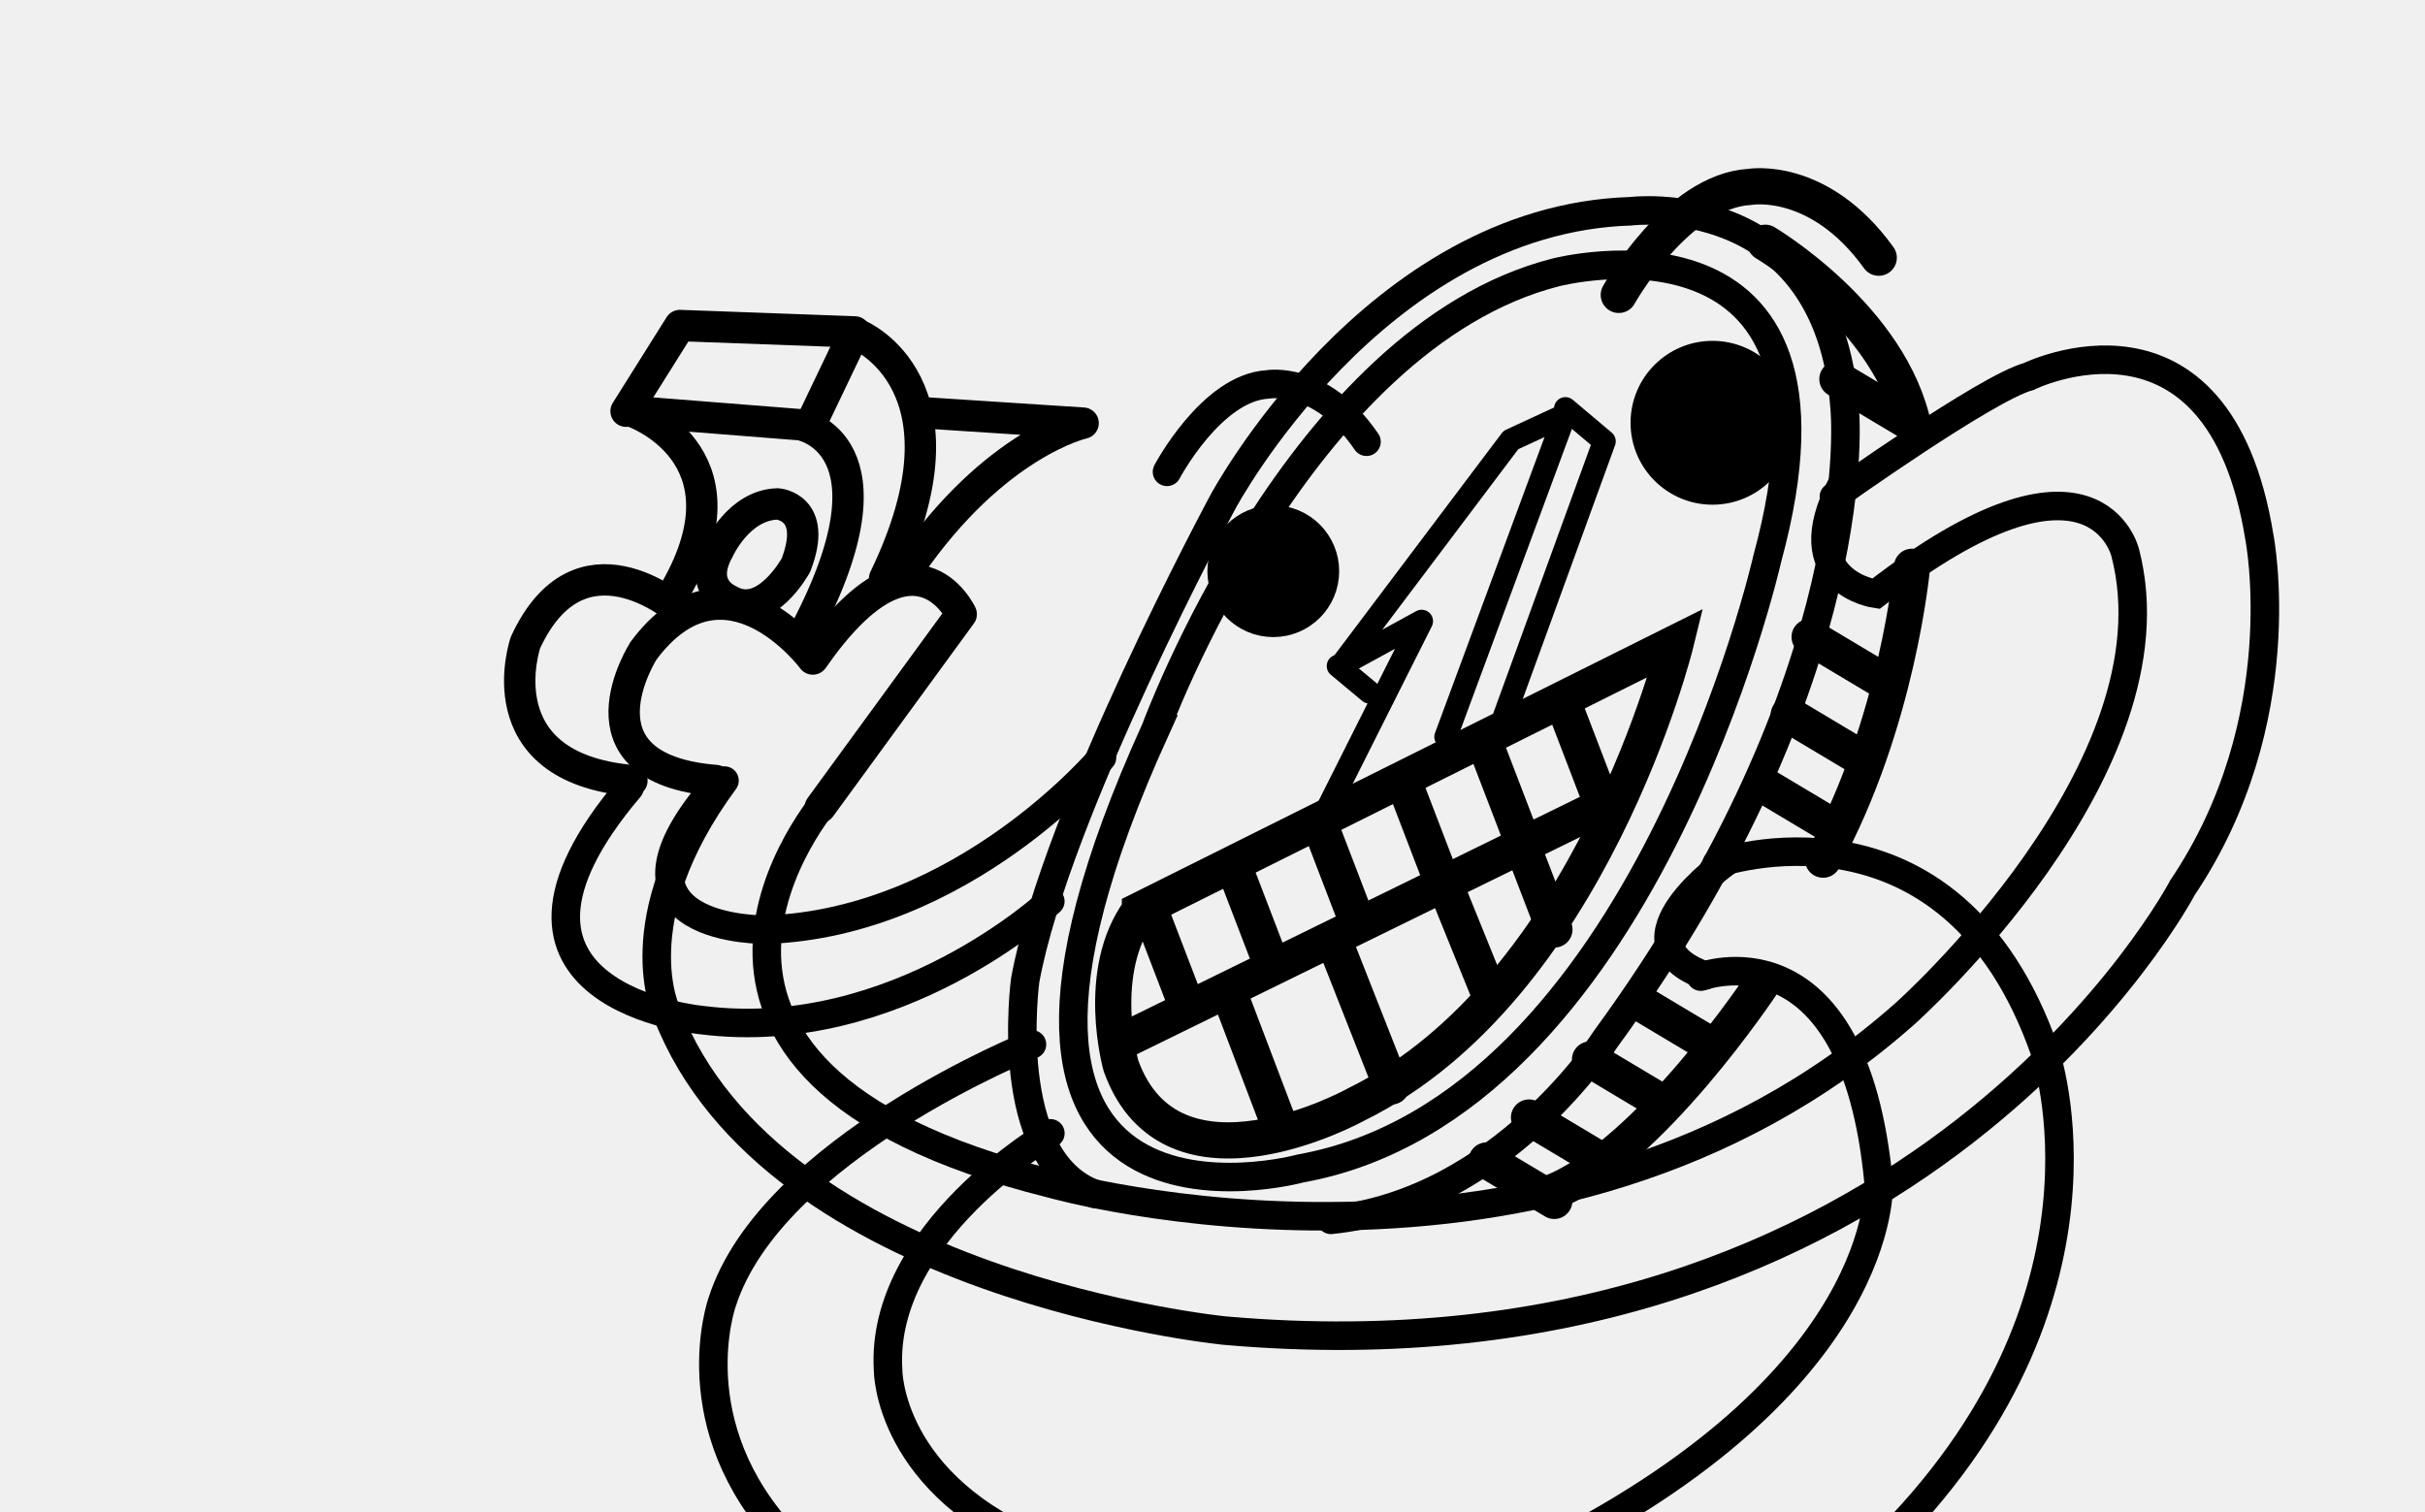
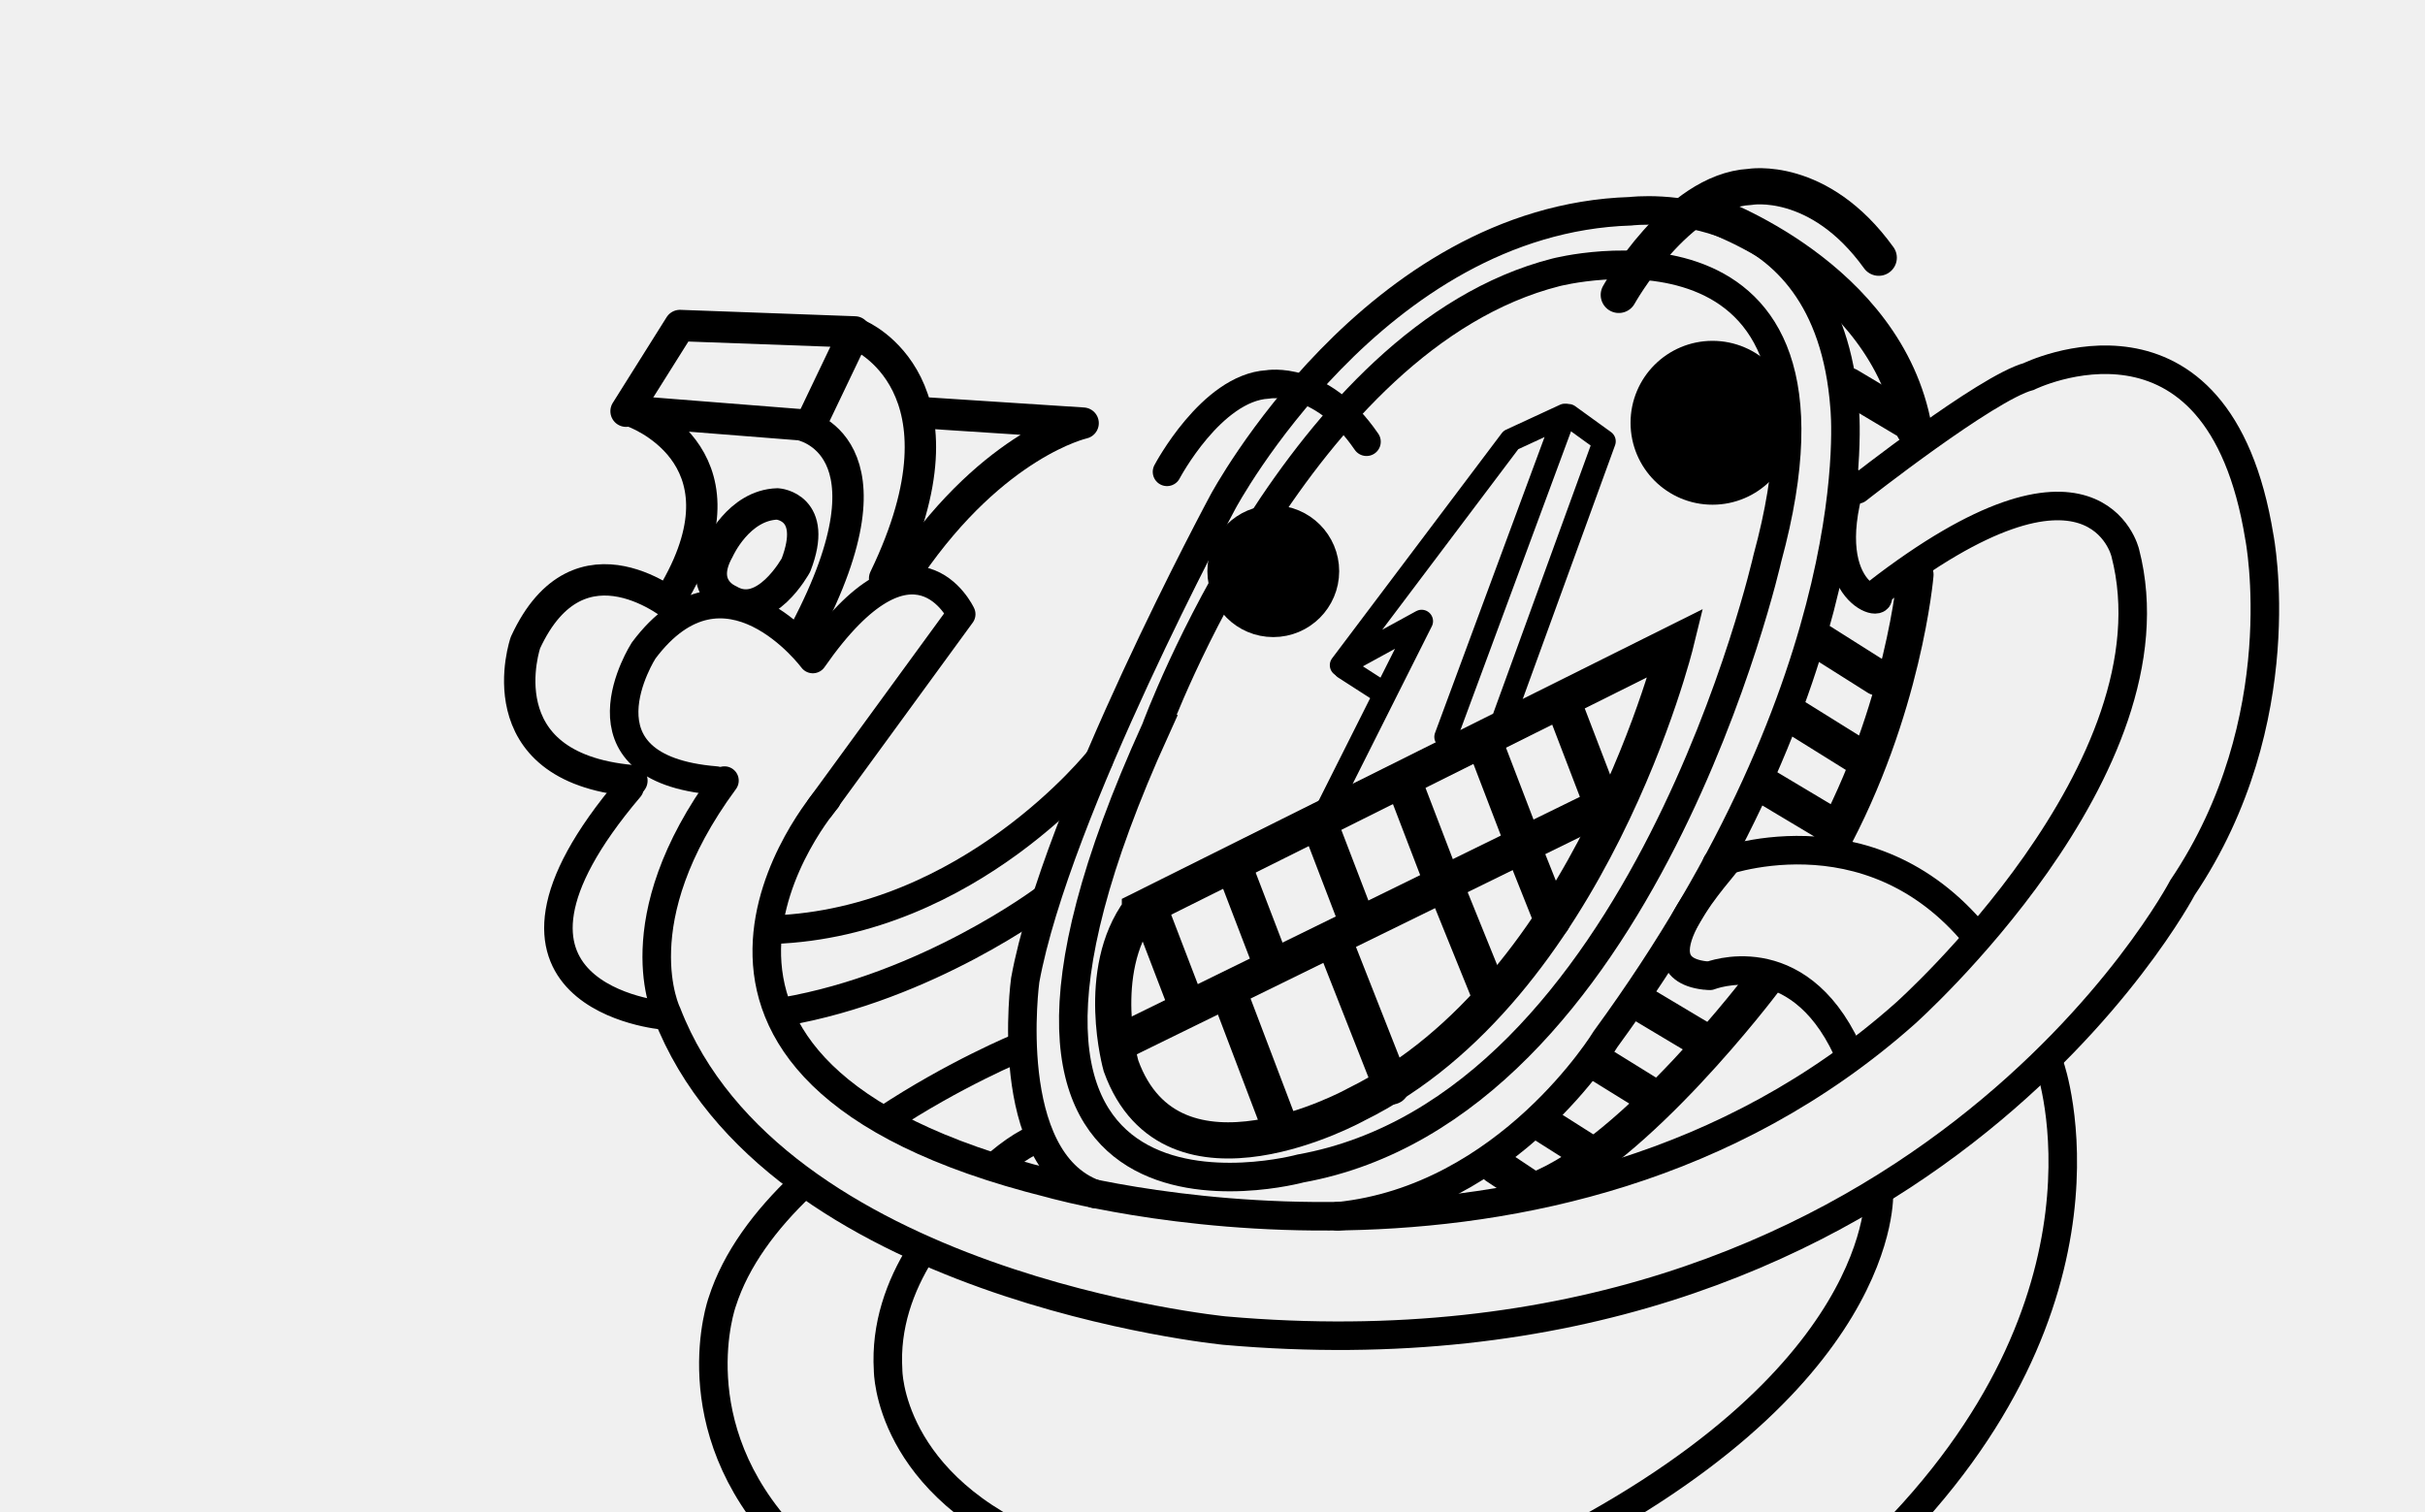
<svg xmlns="http://www.w3.org/2000/svg" width="850" height="530" viewBox="0 0 224.896 140.229" version="1.1" id="svg5" xml:space="preserve">
  <defs id="defs2">
    <rect x="359.022" y="109.133" width="297.939" height="313.6" id="rect1028" />
  </defs>
  <g id="layer1">
    <ellipse style="fill:none;stroke:#000000;stroke-width:1.115;stroke-dasharray:none;stroke-opacity:1" id="path283" cx="549.891" cy="54.058" rx="39.904" ry="47.65" transform="matrix(1,0,-0.2392083,0.9709683,0,0)" />
    <ellipse style="fill:none;stroke:#000000;stroke-width:1.115;stroke-dasharray:none;stroke-opacity:1" id="path283-35" cx="356.411" cy="55.455" rx="39.904" ry="47.65" transform="matrix(1,0,-0.2392083,0.9709683,0,0)" />
    <ellipse style="fill:none;stroke:#000000;stroke-width:1.115;stroke-dasharray:none;stroke-opacity:1" id="path283-3" cx="555.928" cy="56.397" rx="39.904" ry="47.65" transform="matrix(1,0,-0.2392083,0.9709683,0,0)" />
    <text xml:space="preserve" transform="scale(0.2645833)" id="text1026" style="font-size:64px;white-space:pre;shape-inside:url(#rect1028);display:inline;fill:none;stroke:#000000;stroke-width:4.154;stroke-dasharray:none;stroke-opacity:1" />
    <text xml:space="preserve" style="font-size:50.8px;fill:none;stroke:#000000;stroke-width:1.099;stroke-dasharray:none;stroke-opacity:1" x="534.506" y="70.34" id="text1034" transform="skewX(-19.4254)">
      <tspan id="tspan1032" style="font-size:50.8px;stroke-width:1.099" x="534.506" y="70.34">1</tspan>
    </text>
    <text xml:space="preserve" style="font-size:50.8px;fill:none;stroke:#000000;stroke-width:1.099;stroke-dasharray:none;stroke-opacity:1" x="539.54" y="72.496" id="text1034-6" transform="skewX(-19.4254)">
      <tspan id="tspan1032-7" style="font-size:50.8px;stroke-width:1.099" x="539.54" y="72.496">1</tspan>
    </text>
    <circle style="fill:none;stroke:#000000;stroke-width:1.099;stroke-dasharray:none;stroke-opacity:1" id="path1123" cx="512.43" cy="32.78" r="5.82" />
    <circle style="fill:none;stroke:#000000;stroke-width:1.099;stroke-dasharray:none;stroke-opacity:1" id="path1123-5" cx="559.93" cy="28.242" r="5.82" />
    <path style="fill:#ffffff;stroke:#000000;stroke-width:1.099;stroke-dasharray:none;stroke-opacity:1" d="m 506.535,69.055 54.429,-18.684 c 2.527,-0.851 -6.706,41.824 -35.084,40.139 -0.111,0.164 -19.512,-0.093 -19.344,-21.455 z" id="path1206" />
    <path style="fill:#ffffff;stroke:#000000;stroke-width:1.099;stroke-dasharray:none;stroke-opacity:1" d="m 560.405,85.866 c 0,0 30.03,18.804 16.438,42.85" id="path1358" />
    <path style="fill:#ffffff;stroke:#000000;stroke-width:1.099;stroke-dasharray:none;stroke-opacity:1" d="m 568.404,74.825 c 0,0 47.249,18.339 34.476,52.435" id="path1360" />
    <path style="fill:none;stroke:#000000;stroke-width:1.099;stroke-dasharray:none;stroke-opacity:1" d="m 511.748,93.9 c 0,0 -17.494,14.566 -15.593,34.258" id="path1368" />
    <path style="fill:none;stroke:#000000;stroke-width:1.099;stroke-dasharray:none;stroke-opacity:1" d="m 503.574,86.088 c 0,0 -28.285,22.433 -26.435,44.182" id="path1372" />
    <path style="fill:none;stroke:#000000;stroke-width:1.099;stroke-dasharray:none;stroke-opacity:1" d="m 583.019,39.184 c 2.648,-7.564 25.503,-5.171 18.347,34.032 0,0 -5.533,49.659 -93.749,28.876 0,0 -50.792,-13.389 -44.264,-39.327" id="path1374" />
    <path style="fill:none;stroke:#000000;stroke-width:1.099;stroke-dasharray:none;stroke-opacity:1" d="m 498.462,55.229 c 0,0 -12.589,39.9 -33.719,34.088 0,0 -18.949,-5.808 -6.602,-29.952" id="path1376" />
    <path style="fill:none;stroke:#000000;stroke-width:1.099;stroke-dasharray:none;stroke-opacity:1" d="m 498.175,68.097 c 0,0 -10.329,30.165 -32.516,27.134 0,0 -27.891,-4.093 -9.676,-36.427" id="path1378" />
    <path style="fill:none;stroke:#000000;stroke-width:1.099;stroke-dasharray:none;stroke-opacity:1" d="m 582.432,30.099 c 0.717,-6.147 30.957,-8.483 28.953,30.556 0,0 0.226,27.741 -18.504,41.472 0,0 -26.416,28.585 -94.333,7.402 0,0 -58.211,-14.099 -40.901,-50.104" id="path1382" />
    <path style="fill:none;stroke:#000000;stroke-width:1.099;stroke-dasharray:none;stroke-opacity:1" d="m 374.482,17.78 c 0,0 27.056,-6.898 24.321,23.311 0,0 1.497,35.285 -23.919,55.142 0,0 -31.324,32.561 -107.013,-10.288" id="path1464" />
    <path style="fill:none;stroke:#000000;stroke-width:1.099;stroke-dasharray:none;stroke-opacity:1" d="m 306.962,54.41 c 0,0 -49.496,76.378 -48.671,18.39" id="path1466" />
    <path style="fill:none;stroke:#000000;stroke-width:1.099;stroke-dasharray:none;stroke-opacity:1" d="m 368.475,79.24 c 0,0 57.17,-6.646 17.343,56.2" id="path1468" />
    <path style="fill:none;stroke:#000000;stroke-width:1.099;stroke-dasharray:none;stroke-opacity:1" d="m 315.118,90.808 c 0,0 -50.257,12.423 -46.732,47.316" id="path1470" />
-     <path style="opacity:1;fill:none;stroke:#000000;stroke-width:2.646;stroke-linecap:round;stroke-dasharray:none;stroke-opacity:1" d="m 102.202,70.257 c 0,0 -12.844,15.325 -31.122,15.978 0,0 -16.435,0.285 -4.876,-13.176" id="path1576" />
-     <path style="fill:none;stroke:#000000;stroke-width:2.646;stroke-linecap:round;stroke-dasharray:none;stroke-opacity:1" d="m 97.408,83.599 c 0,0 -14.237,13.289 -32.263,11.027 0,0 -23.258,-2.113 -6.761,-21.568" id="path1576-6" />
-     <path style="opacity:1;fill:none;stroke:#000000;stroke-width:2.646;stroke-linecap:round;stroke-dasharray:none;stroke-opacity:1" d="m 170.076,46.074 c 0,0 14.142,-10.09 18.069,-11.152 0,0 17.58,-8.667 21.394,14.917 0,0 3.339,16.94 -7.126,32.483 0,0 -24.487,46.758 -88.842,41.096 0,0 -41.905,-4.097 -51.713,-29.428 0,0 -4.287,-8.538 5.331,-21.587" id="path1605" />
-     <path style="opacity:1;fill:none;stroke:#000000;stroke-width:2.646;stroke-linecap:round;stroke-dasharray:none;stroke-opacity:1" d="m 76.666,74.131 c 0,0 -21.729,25.046 20.753,35.639 0,0 46.518,13.32 79.255,-15.752 0,0 25.613,-22.773 20.422,-42.75 0,0 -2.8,-11.939 -23.126,3.813 0,0 -7.94,-1.093 -3.124,-10.193" id="path1607" />
-     <path style="opacity:1;fill:none;stroke:#000000;stroke-width:2.646;stroke-linecap:round;stroke-dasharray:none;stroke-opacity:1" d="m 95.706,96.873 c 0,0 -24.204,9.686 -28.735,23.91 0,0 -4.078,11.434 6.015,22.054" id="path1643" />
-     <path style="opacity:1;fill:none;stroke:#000000;stroke-width:2.646;stroke-linecap:round;stroke-dasharray:none;stroke-opacity:1" d="m 97.412,105.121 c 0,0 -15.822,9.197 -15.051,21.95 0,0 -0.059,10.809 14.866,16.669" id="path1645" />
-     <path style="opacity:1;fill:none;stroke:#000000;stroke-width:2.646;stroke-linecap:round;stroke-dasharray:none;stroke-opacity:1" d="m 159.213,80.097 c 0,0 21.688,-7.679 30.451,17.49 0,0 8.022,22.935 -15.231,45.856" id="path1651" />
-     <path style="opacity:1;fill:none;stroke:#000000;stroke-width:2.646;stroke-linecap:round;stroke-dasharray:none;stroke-opacity:1" d="m 157.733,90.586 c 0,0 14.214,-5.416 16.497,19.172 0,0 1.03,18.469 -31.882,34.624" id="path1653" />
-     <path style="opacity:1;fill:none;stroke:#000000;stroke-width:2.646;stroke-linecap:round;stroke-dasharray:none;stroke-opacity:1" d="m 160.12,79.92 c 0,0 -10.637,7.478 -1.997,10.56" id="path1655" />
+     <path style="opacity:1;fill:none;stroke:#000000;stroke-width:2.646;stroke-linecap:round;stroke-dasharray:none;stroke-opacity:1" d="m 101.91,70.49 c 0,0 -11.943,15.091 -30.22,15.744" id="path1576" />
+     <path style="fill:none;stroke:#000000;stroke-width:2.646;stroke-linecap:round;stroke-dasharray:none;stroke-opacity:1" d="m 96.863,83.419 c 0,0 -10.787,8.12 -24.2,10.424 M 61.534,94.182 c 0,0 -19.647,-1.668 -3.15,-21.124" id="path1576-6" />
+     <path style="opacity:1;fill:none;stroke:#000000;stroke-width:2.646;stroke-linecap:round;stroke-dasharray:none;stroke-opacity:1" d="m 172.259,45.397 c 0,0 11.958,-9.413 15.885,-10.474 0,0 17.58,-8.667 21.394,14.917 0,0 3.339,16.94 -7.126,32.483 0,0 -24.487,46.758 -88.842,41.096 0,0 -41.905,-4.097 -51.713,-29.428 0,0 -4.287,-8.538 5.331,-21.587" id="path1605" />
+     <path style="opacity:1;fill:none;stroke:#000000;stroke-width:2.646;stroke-linecap:round;stroke-dasharray:none;stroke-opacity:1" d="m 76.666,74.131 c 0,0 -21.729,25.046 20.753,35.639 0,0 46.518,13.32 79.255,-15.752 0,0 25.613,-22.773 20.422,-42.75 0,0 -2.8,-11.939 -23.126,3.813 1.419,1.438 -5.506,0.394 -2.318,-10.356" id="path1607" />
+     <path style="opacity:1;fill:none;stroke:#000000;stroke-width:2.646;stroke-linecap:round;stroke-dasharray:none;stroke-opacity:1" d="m 94.585,97.121 c 0,0 -6.025,2.464 -12.524,6.771 m -7.723,6.064 c -3.313,3.155 -6.084,6.799 -7.367,10.827 0,0 -4.078,11.434 6.015,22.054" id="path1643" />
+     <path style="opacity:1;fill:none;stroke:#000000;stroke-width:2.646;stroke-linecap:round;stroke-dasharray:none;stroke-opacity:1" d="m 96.203,105.601 c 0,0 -1.335,0.403 -3.632,2.341 m -7.187,8.247 c -1.932,3.108 -3.27,6.787 -3.023,10.882 0,0 -0.059,10.809 14.866,16.669" id="path1645" />
+     <path style="opacity:1;fill:none;stroke:#000000;stroke-width:2.646;stroke-linecap:round;stroke-dasharray:none;stroke-opacity:1" d="m 159.213,80.097 c 0,0 13.98,-5.524 24.066,6.743 m 6.853,12.13 c 0,0 7.553,21.552 -15.699,44.473" id="path1651" />
+     <path style="opacity:1;fill:none;stroke:#000000;stroke-width:2.646;stroke-linecap:round;stroke-dasharray:none;stroke-opacity:1" d="m 158.567,90.511 c 0,0 8.056,-3.216 12.733,6.831 m 2.954,13.245 c 0,0 1.006,17.639 -31.906,33.795" id="path1653" />
+     <path style="opacity:1;fill:none;stroke:#000000;stroke-width:2.646;stroke-linecap:round;stroke-dasharray:none;stroke-opacity:1" d="m 160.12,79.92 c 0.119,0.186 -9.189,9.737 -1.997,10.56" id="path1655" />
    <path style="opacity:1;fill:none;stroke:#000000;stroke-width:2.646;stroke-linecap:round;stroke-dasharray:none;stroke-opacity:1" d="m 107.172,67.637 c 0,0 13.314,-36.321 37.121,-42.374 0,0 28.879,-7.501 19.616,26.515 0,0 -11.454,50.862 -43.291,56.601 0,0 -36.501,9.995 -13.445,-40.742 z" id="path2383" />
-     <path style="opacity:1;fill:none;stroke:#000000;stroke-width:2.646;stroke-linecap:round;stroke-dasharray:none;stroke-opacity:1" d="m 123.432,113.145 c 15.841,-1.608 25.481,-16.78 25.481,-16.78 24.747,-33.897 22.158,-58.555 22.158,-58.555 -1.513,-20.527 -19.858,-18.215 -19.858,-18.215 -23.793,0.756 -37.788,26.938 -37.788,26.938 0,0 -15.494,28.744 -18.347,44.381 0,0 -2.267,16.615 6.455,19.831" id="path2385" />
+     <path style="opacity:1;fill:none;stroke:#000000;stroke-width:2.646;stroke-linecap:round;stroke-dasharray:none;stroke-opacity:1" d="m 124.063,112.82 c 15.841,-1.608 24.85,-16.455 24.85,-16.455 24.747,-33.897 22.158,-58.555 22.158,-58.555 -1.513,-20.527 -19.858,-18.215 -19.858,-18.215 -23.793,0.756 -37.788,26.938 -37.788,26.938 0,0 -15.494,28.744 -18.347,44.381 0,0 -2.267,16.615 6.455,19.831" id="path2385" />
    <circle style="opacity:1;fill:#000000;stroke:#000000;stroke-width:2.646;stroke-linecap:round;stroke-dasharray:none;stroke-opacity:1" id="path2428" cx="118.085" cy="52.981" r="4.788" />
    <circle style="fill:#000000;stroke:#000000;stroke-width:3.29;stroke-linecap:round;stroke-dasharray:none;stroke-opacity:1" id="path2428-2" cx="158.818" cy="39.214" r="5.954" />
    <path style="opacity:1;fill:none;stroke:#000000;stroke-width:2.646;stroke-linecap:round;stroke-dasharray:none;stroke-opacity:1" d="m 108.229,43.765 c 0,0 4.114,-7.794 9.325,-8.107 0,0 4.917,-0.921 9.176,5.315" id="path2457" />
    <path style="fill:none;stroke:#000000;stroke-width:3.357;stroke-linecap:round;stroke-dasharray:none;stroke-opacity:1" d="m 150.128,27.353 c 0,0 5.361,-9.631 12.15,-10.018 0,0 6.407,-1.138 11.957,6.568" id="path2457-9" />
-     <path style="opacity:1;fill:none;stroke:#000000;stroke-width:3.357;stroke-linecap:round;stroke-dasharray:none;stroke-opacity:1" d="m 163.711,22.515 c 0,0 11.742,6.948 13.78,17.25" id="path2486" />
-     <path style="opacity:1;fill:none;stroke:#000000;stroke-width:3.357;stroke-linecap:round;stroke-dasharray:none;stroke-opacity:1" d="m 177.321,52.571 c 0,0 -1.28,14.434 -8.248,27.167" id="path2488" />
-     <path style="opacity:1;fill:none;stroke:#000000;stroke-width:3.357;stroke-linecap:round;stroke-dasharray:none;stroke-opacity:1" d="m 163.492,91.126 c 0,0 -10.563,16.005 -19.702,19.528" id="path2490" />
-     <path style="opacity:1;fill:none;stroke:#000000;stroke-width:3.357;stroke-linecap:round;stroke-dasharray:none;stroke-opacity:1" d="m 141.801,103.654 6.277,3.75" id="path2492" />
-     <path style="fill:none;stroke:#000000;stroke-width:3.357;stroke-linecap:round;stroke-dasharray:none;stroke-opacity:1" d="m 147.46,98.273 6.277,3.75" id="path2492-1" />
+     <path style="opacity:1;fill:none;stroke:#000000;stroke-width:3.357;stroke-linecap:round;stroke-dasharray:none;stroke-opacity:1" d="m 158.626,19.849 c 0,0 16.336,5.735 18.865,19.915" id="path2486" />
+     <path style="opacity:1;fill:none;stroke:#000000;stroke-width:3.357;stroke-linecap:round;stroke-dasharray:none;stroke-opacity:1" d="m 177.64,53.308 c 0,0 -1.051,12.564 -8.019,25.297" id="path2488" />
+     <path style="opacity:1;fill:none;stroke:#000000;stroke-width:3.357;stroke-linecap:round;stroke-dasharray:none;stroke-opacity:1" d="m 163.492,91.126 c 0,0 -11.857,15.721 -20.996,19.244" id="path2490" />
+     <path style="opacity:1;fill:none;stroke:#000000;stroke-width:3.357;stroke-linecap:round;stroke-dasharray:none;stroke-opacity:1" d="m 143.176,104.294 4.902,3.11" id="path2492" />
+     <path style="fill:none;stroke:#000000;stroke-width:3.357;stroke-linecap:round;stroke-dasharray:none;stroke-opacity:1" d="m 148.075,98.515 5.662,3.507" id="path2492-1" />
    <path style="fill:none;stroke:#000000;stroke-width:3.357;stroke-linecap:round;stroke-dasharray:none;stroke-opacity:1" d="m 152.231,93.092 6.277,3.75" id="path2492-1-2" />
    <path style="fill:none;stroke:#000000;stroke-width:3.357;stroke-linecap:round;stroke-dasharray:none;stroke-opacity:1" d="m 163.772,72.954 6.277,3.75" id="path2492-1-2-7" />
-     <path style="fill:none;stroke:#000000;stroke-width:3.357;stroke-linecap:round;stroke-dasharray:none;stroke-opacity:1" d="m 165.891,66.3 6.277,3.75" id="path2492-1-2-7-0" />
-     <path style="fill:none;stroke:#000000;stroke-width:3.357;stroke-linecap:round;stroke-dasharray:none;stroke-opacity:1" d="m 167.825,59.081 6.277,3.75" id="path2492-1-2-7-0-9" />
-     <path style="fill:none;stroke:#000000;stroke-width:3.357;stroke-linecap:round;stroke-dasharray:none;stroke-opacity:1" d="m 170.402,35.164 6.277,3.75" id="path2492-1-2-7-0-9-3" />
-     <path style="fill:none;stroke:#000000;stroke-width:3.357;stroke-linecap:round;stroke-dasharray:none;stroke-opacity:1" d="m 137.869,107.639 6.277,3.75" id="path2492-1-2-7-0-9-3-6" />
+     <path style="fill:none;stroke:#000000;stroke-width:3.357;stroke-linecap:round;stroke-dasharray:none;stroke-opacity:1" d="m 166.162,66.309 6.006,3.74" id="path2492-1-2-7-0" />
+     <path style="fill:none;stroke:#000000;stroke-width:3.357;stroke-linecap:round;stroke-dasharray:none;stroke-opacity:1" d="m 168.875,59.529 5.227,3.302" id="path2492-1-2-7-0-9" />
+     <path style="fill:none;stroke:#000000;stroke-width:3.357;stroke-linecap:round;stroke-dasharray:none;stroke-opacity:1" d="m 171.404,35.769 5.274,3.144" id="path2492-1-2-7-0-9-3" />
+     <path style="fill:none;stroke:#000000;stroke-width:3.357;stroke-linecap:round;stroke-dasharray:none;stroke-opacity:1" d="m 138.776,108.16 3.439,2.288" id="path2492-1-2-7-0-9-3-6" />
    <path style="opacity:1;fill:none;stroke:#000000;stroke-width:3.357;stroke-linecap:round;stroke-dasharray:none;stroke-opacity:1" d="m 105.718,84.414 49.695,-24.792 c 0,0 -7.85,32.095 -29.622,42.813 0,0 -17.099,9.514 -21.826,-3.561 0,0 -2.487,-8.738 1.753,-14.459 z" id="path2739" />
    <path style="opacity:1;fill:none;stroke:#000000;stroke-width:3.357;stroke-linecap:round;stroke-dasharray:none;stroke-opacity:1" d="M 104.3,96.475 149.262,74.436" id="path2741" />
    <path style="opacity:1;fill:none;stroke:#000000;stroke-width:3.357;stroke-linecap:round;stroke-dasharray:none;stroke-opacity:1" d="m 106.536,84.109 3.276,8.545" id="path2743" />
    <path style="fill:none;stroke:#000000;stroke-width:3.357;stroke-linecap:round;stroke-dasharray:none;stroke-opacity:1" d="m 114.64,80.902 3.276,8.545" id="path2743-0" />
    <path style="fill:none;stroke:#000000;stroke-width:3.357;stroke-linecap:round;stroke-dasharray:none;stroke-opacity:1" d="m 122.671,77.167 3.276,8.545" id="path2743-0-6" />
    <path style="fill:none;stroke:#000000;stroke-width:3.357;stroke-linecap:round;stroke-dasharray:none;stroke-opacity:1" d="m 130.54,73.434 3.276,8.545" id="path2743-0-6-2" />
    <path style="fill:none;stroke:#000000;stroke-width:3.357;stroke-linecap:round;stroke-dasharray:none;stroke-opacity:1" d="m 137.876,69.376 3.276,8.545" id="path2743-0-6-2-6" />
    <path style="fill:none;stroke:#000000;stroke-width:3.357;stroke-linecap:round;stroke-dasharray:none;stroke-opacity:1" d="m 145.36,66.199 3.276,8.545" id="path2743-0-6-2-6-1" />
-     <path style="fill:none;stroke:#000000;stroke-width:3.357;stroke-linecap:round;stroke-dasharray:none;stroke-opacity:1" d="m 140.882,77.668 3.276,8.545" id="path2743-0-6-2-6-1-8" />
+     <path style="fill:none;stroke:#000000;stroke-width:3.357;stroke-linecap:round;stroke-dasharray:none;stroke-opacity:1" d="m 140.882,77.668 3.074,7.711" id="path2743-0-6-2-6-1-8" />
    <path style="fill:none;stroke:#000000;stroke-width:3.357;stroke-linecap:round;stroke-dasharray:none;stroke-opacity:1" d="m 134.335,82.839 3.927,9.695" id="path2743-0-6-2-6-1-8-7" />
    <path style="fill:none;stroke:#000000;stroke-width:3.357;stroke-linecap:round;stroke-dasharray:none;stroke-opacity:1" d="m 124.04,88.062 5.005,12.71" id="path2743-0-6-2-6-1-8-7-9" />
    <path style="fill:none;stroke:#000000;stroke-width:3.357;stroke-linecap:round;stroke-dasharray:none;stroke-opacity:1" d="m 114.277,92.868 4.254,11.196" id="path2743-0-6-2-6-1-8-7-9-2" />
    <path style="opacity:1;fill:none;stroke:#000000;stroke-width:2.117;stroke-linecap:round;stroke-linejoin:round;stroke-dasharray:none;stroke-opacity:1" d="m 134.078,68.352 11.048,-29.851 -5.006,2.314 -15.734,20.883 7.456,-4.082 -8.896,17.711" id="path3085" />
-     <path style="opacity:1;fill:none;stroke:#000000;stroke-width:2.117;stroke-linecap:round;stroke-linejoin:round;stroke-dasharray:none;stroke-opacity:1" d="m 145.179,37.892 3.608,3.044 -9.267,25.477" id="path3087" />
-     <path style="opacity:1;fill:none;stroke:#000000;stroke-width:2.117;stroke-linecap:round;stroke-linejoin:round;stroke-dasharray:none;stroke-opacity:1" d="m 124.1,61.778 2.906,2.42" id="path3089" />
-     <path style="opacity:1;fill:none;stroke:#000000;stroke-width:2.91;stroke-linecap:round;stroke-linejoin:round;stroke-dasharray:none;stroke-opacity:1" d="M 76.075,74.879 89.143,56.97 c 0,0 -4.361,-9.355 -13.762,4.156 m 0,0 c 0,0 -8.116,-10.914 -15.688,-0.787 0,0 -7.056,10.948 6.698,12.061" id="path3091" />
+     <path style="opacity:1;fill:none;stroke:#000000;stroke-width:2.117;stroke-linecap:round;stroke-linejoin:round;stroke-dasharray:none;stroke-opacity:1" d="m 145.462,38.531 3.325,2.405 -9.267,25.477" id="path3087" />
+     <path style="opacity:1;fill:none;stroke:#000000;stroke-width:2.117;stroke-linecap:round;stroke-linejoin:round;stroke-dasharray:none;stroke-opacity:1" d="m 124.673,61.955 3.305,2.126" id="path3089" />
+     <path style="opacity:1;fill:none;stroke:#000000;stroke-width:2.646;stroke-linecap:round;stroke-linejoin:round;stroke-dasharray:none;stroke-opacity:1" d="M 76.075,74.879 89.143,56.97 c 0,0 -4.361,-9.355 -13.762,4.156 m 0,0 c 0,0 -8.116,-10.914 -15.688,-0.787 0,0 -7.056,10.948 6.698,12.061" id="path3091" />
    <path style="opacity:1;fill:none;stroke:#000000;stroke-width:2.91;stroke-linecap:round;stroke-linejoin:round;stroke-dasharray:none;stroke-opacity:1" d="m 62.794,56.469 c 0,0 -9.04,-7.775 -14.064,3.137 0,0 -3.983,11.55 9.874,12.802" id="path3093" />
    <path style="opacity:1;fill:none;stroke:#000000;stroke-width:2.91;stroke-linecap:round;stroke-linejoin:round;stroke-dasharray:none;stroke-opacity:1" d="M 74.687,58.545 C 83.855,41.101 74.233,39.397 74.233,39.397 L 58.638,38.165 c 0,0 11.266,3.859 4.017,16.553" id="path3095" />
    <path style="opacity:1;fill:none;stroke:#000000;stroke-width:2.91;stroke-linecap:round;stroke-linejoin:round;stroke-dasharray:none;stroke-opacity:1" d="m 58.062,38.141 4.993,-7.947 16.223,0.593 -4.19,8.763" id="path3097" />
    <path style="opacity:1;fill:none;stroke:#000000;stroke-width:2.91;stroke-linecap:round;stroke-linejoin:round;stroke-dasharray:none;stroke-opacity:1" d="m 79.655,31.084 c 0,0 11.052,4.617 2.385,22.57" id="path3099" />
    <path style="opacity:1;fill:none;stroke:#000000;stroke-width:2.91;stroke-linecap:round;stroke-linejoin:round;stroke-dasharray:none;stroke-opacity:1" d="m 85.714,38.29 14.735,0.958 c 0,0 -8.173,1.81 -16.113,13.362" id="path3101" />
    <path style="opacity:1;fill:none;stroke:#000000;stroke-width:2.91;stroke-linecap:round;stroke-linejoin:round;stroke-dasharray:none;stroke-opacity:1" d="m 66.653,50.972 c 0,0 1.838,-4.127 5.451,-4.231 0,0 3.805,0.253 1.713,5.674 0,0 -2.868,5.284 -6.255,3.228 0,0 -2.875,-1.174 -0.909,-4.671 z" id="path3103" />
  </g>
</svg>
